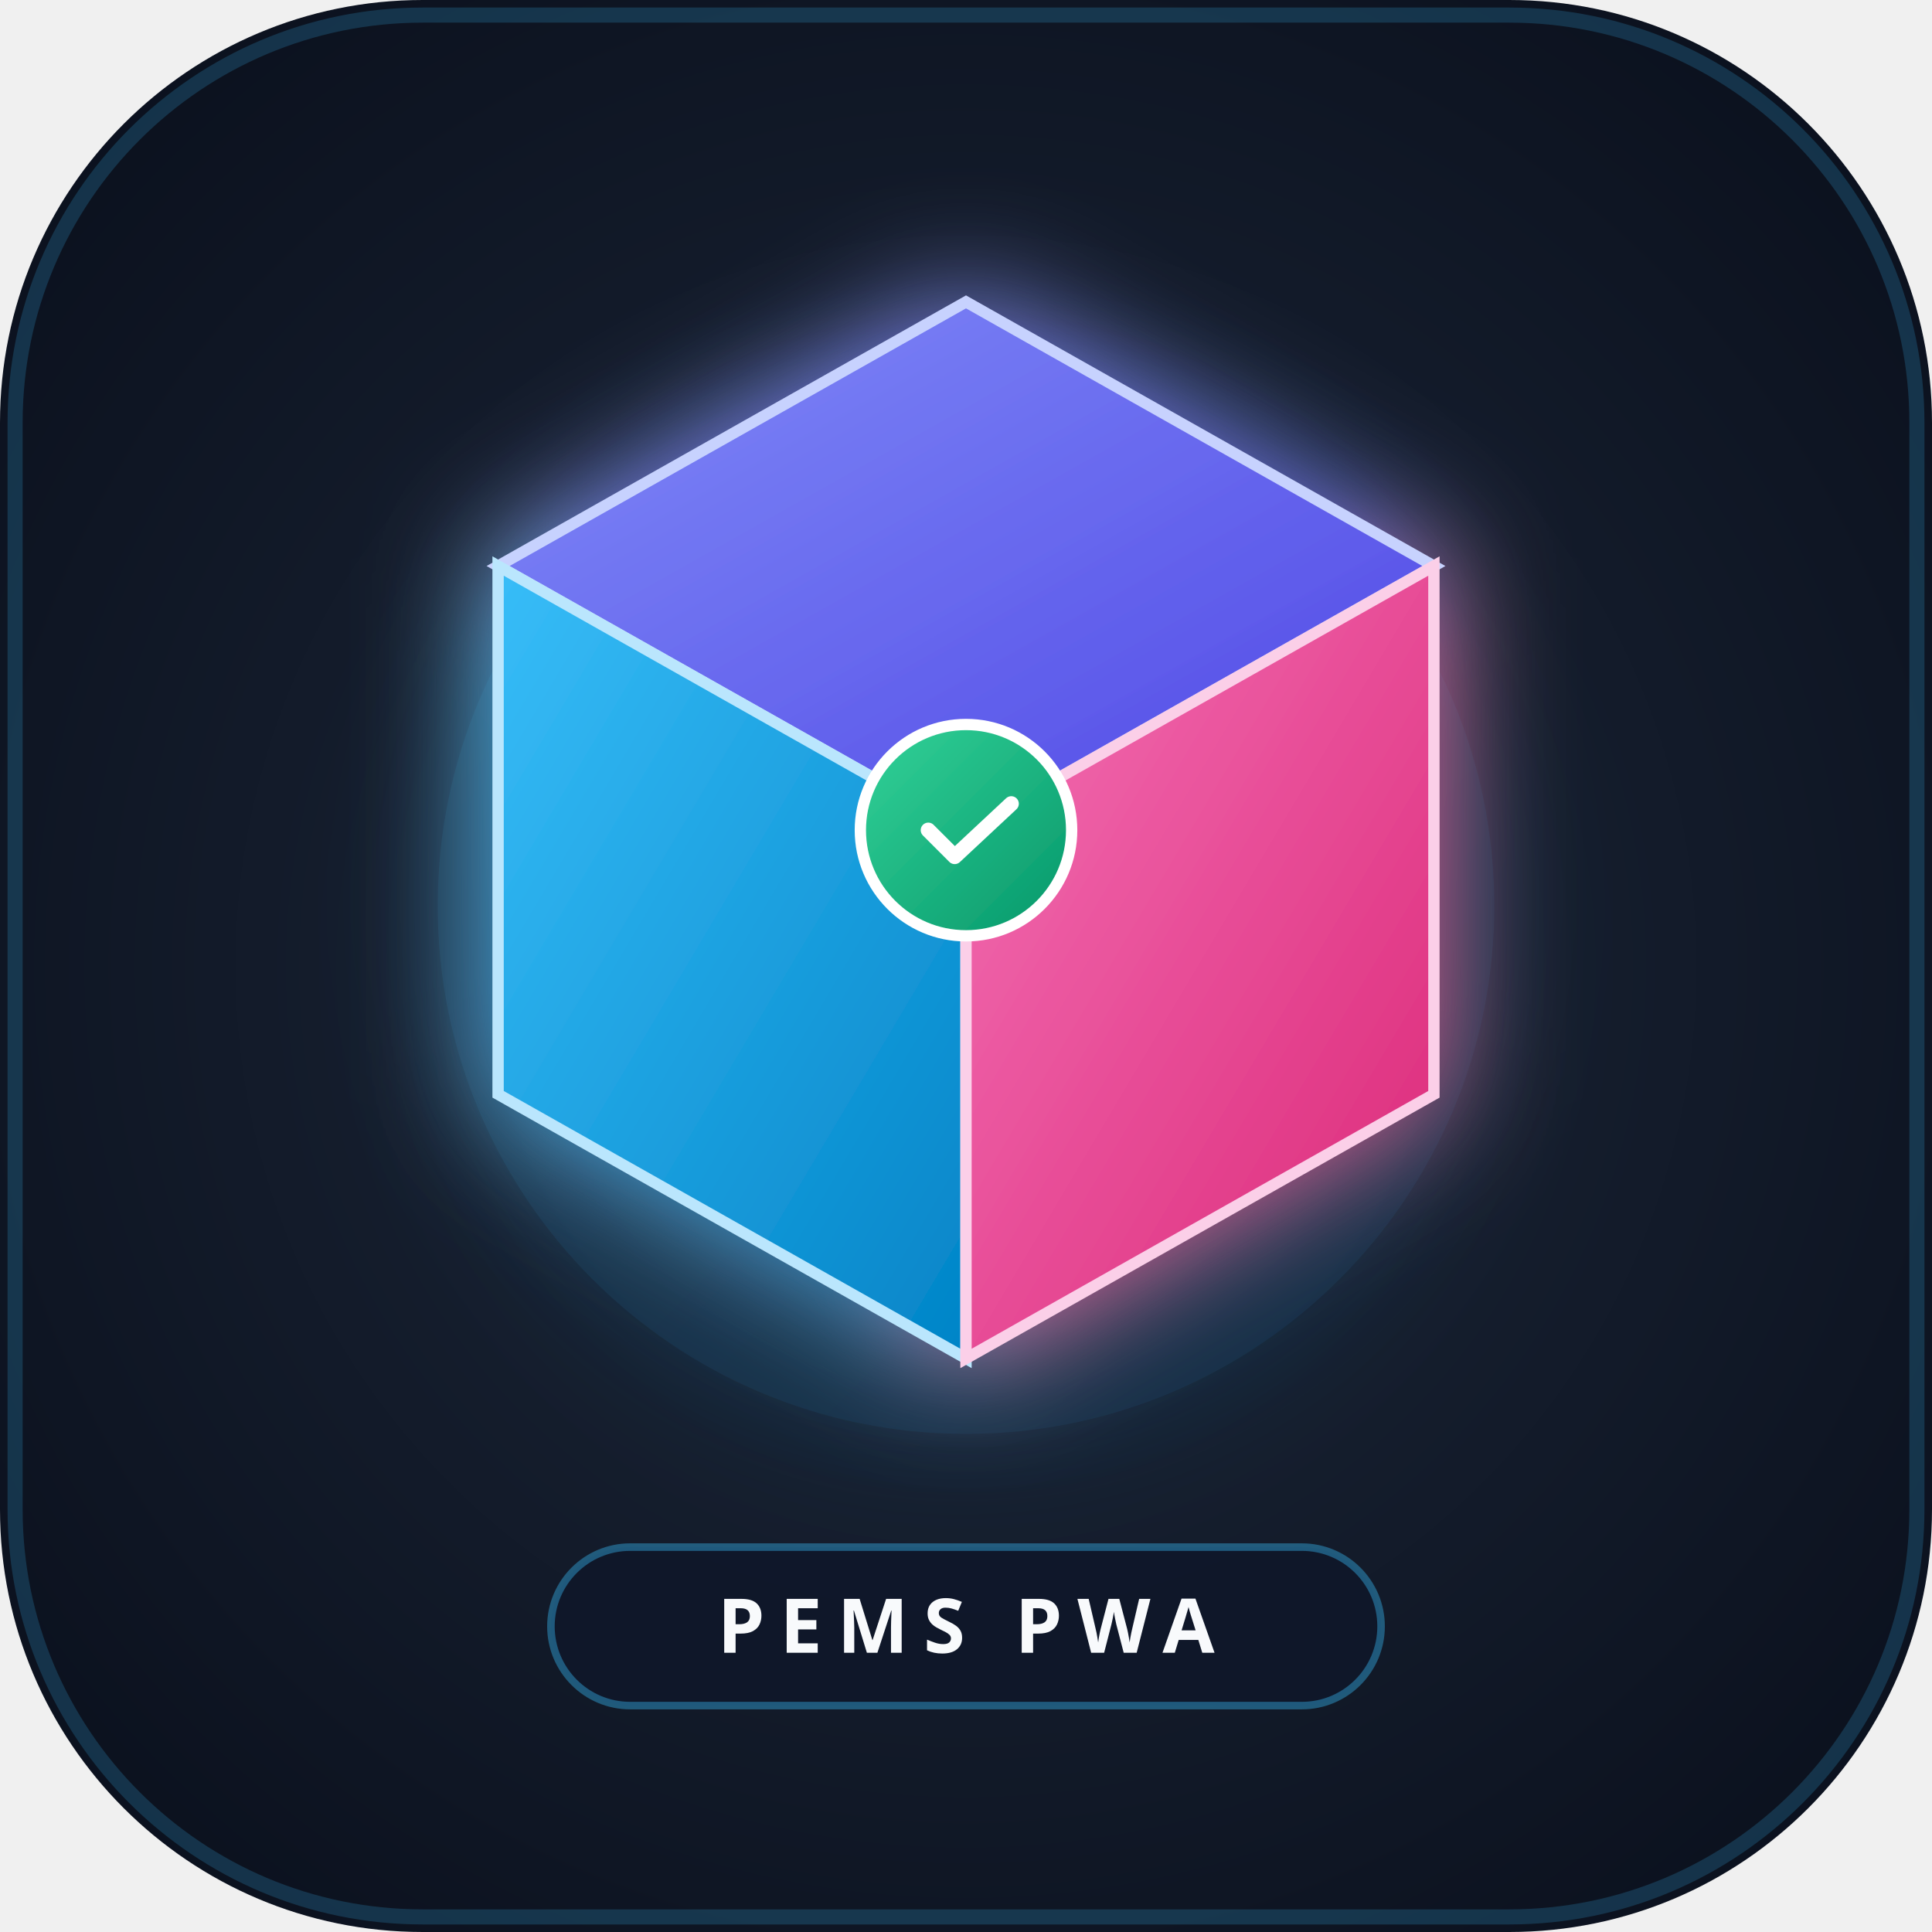
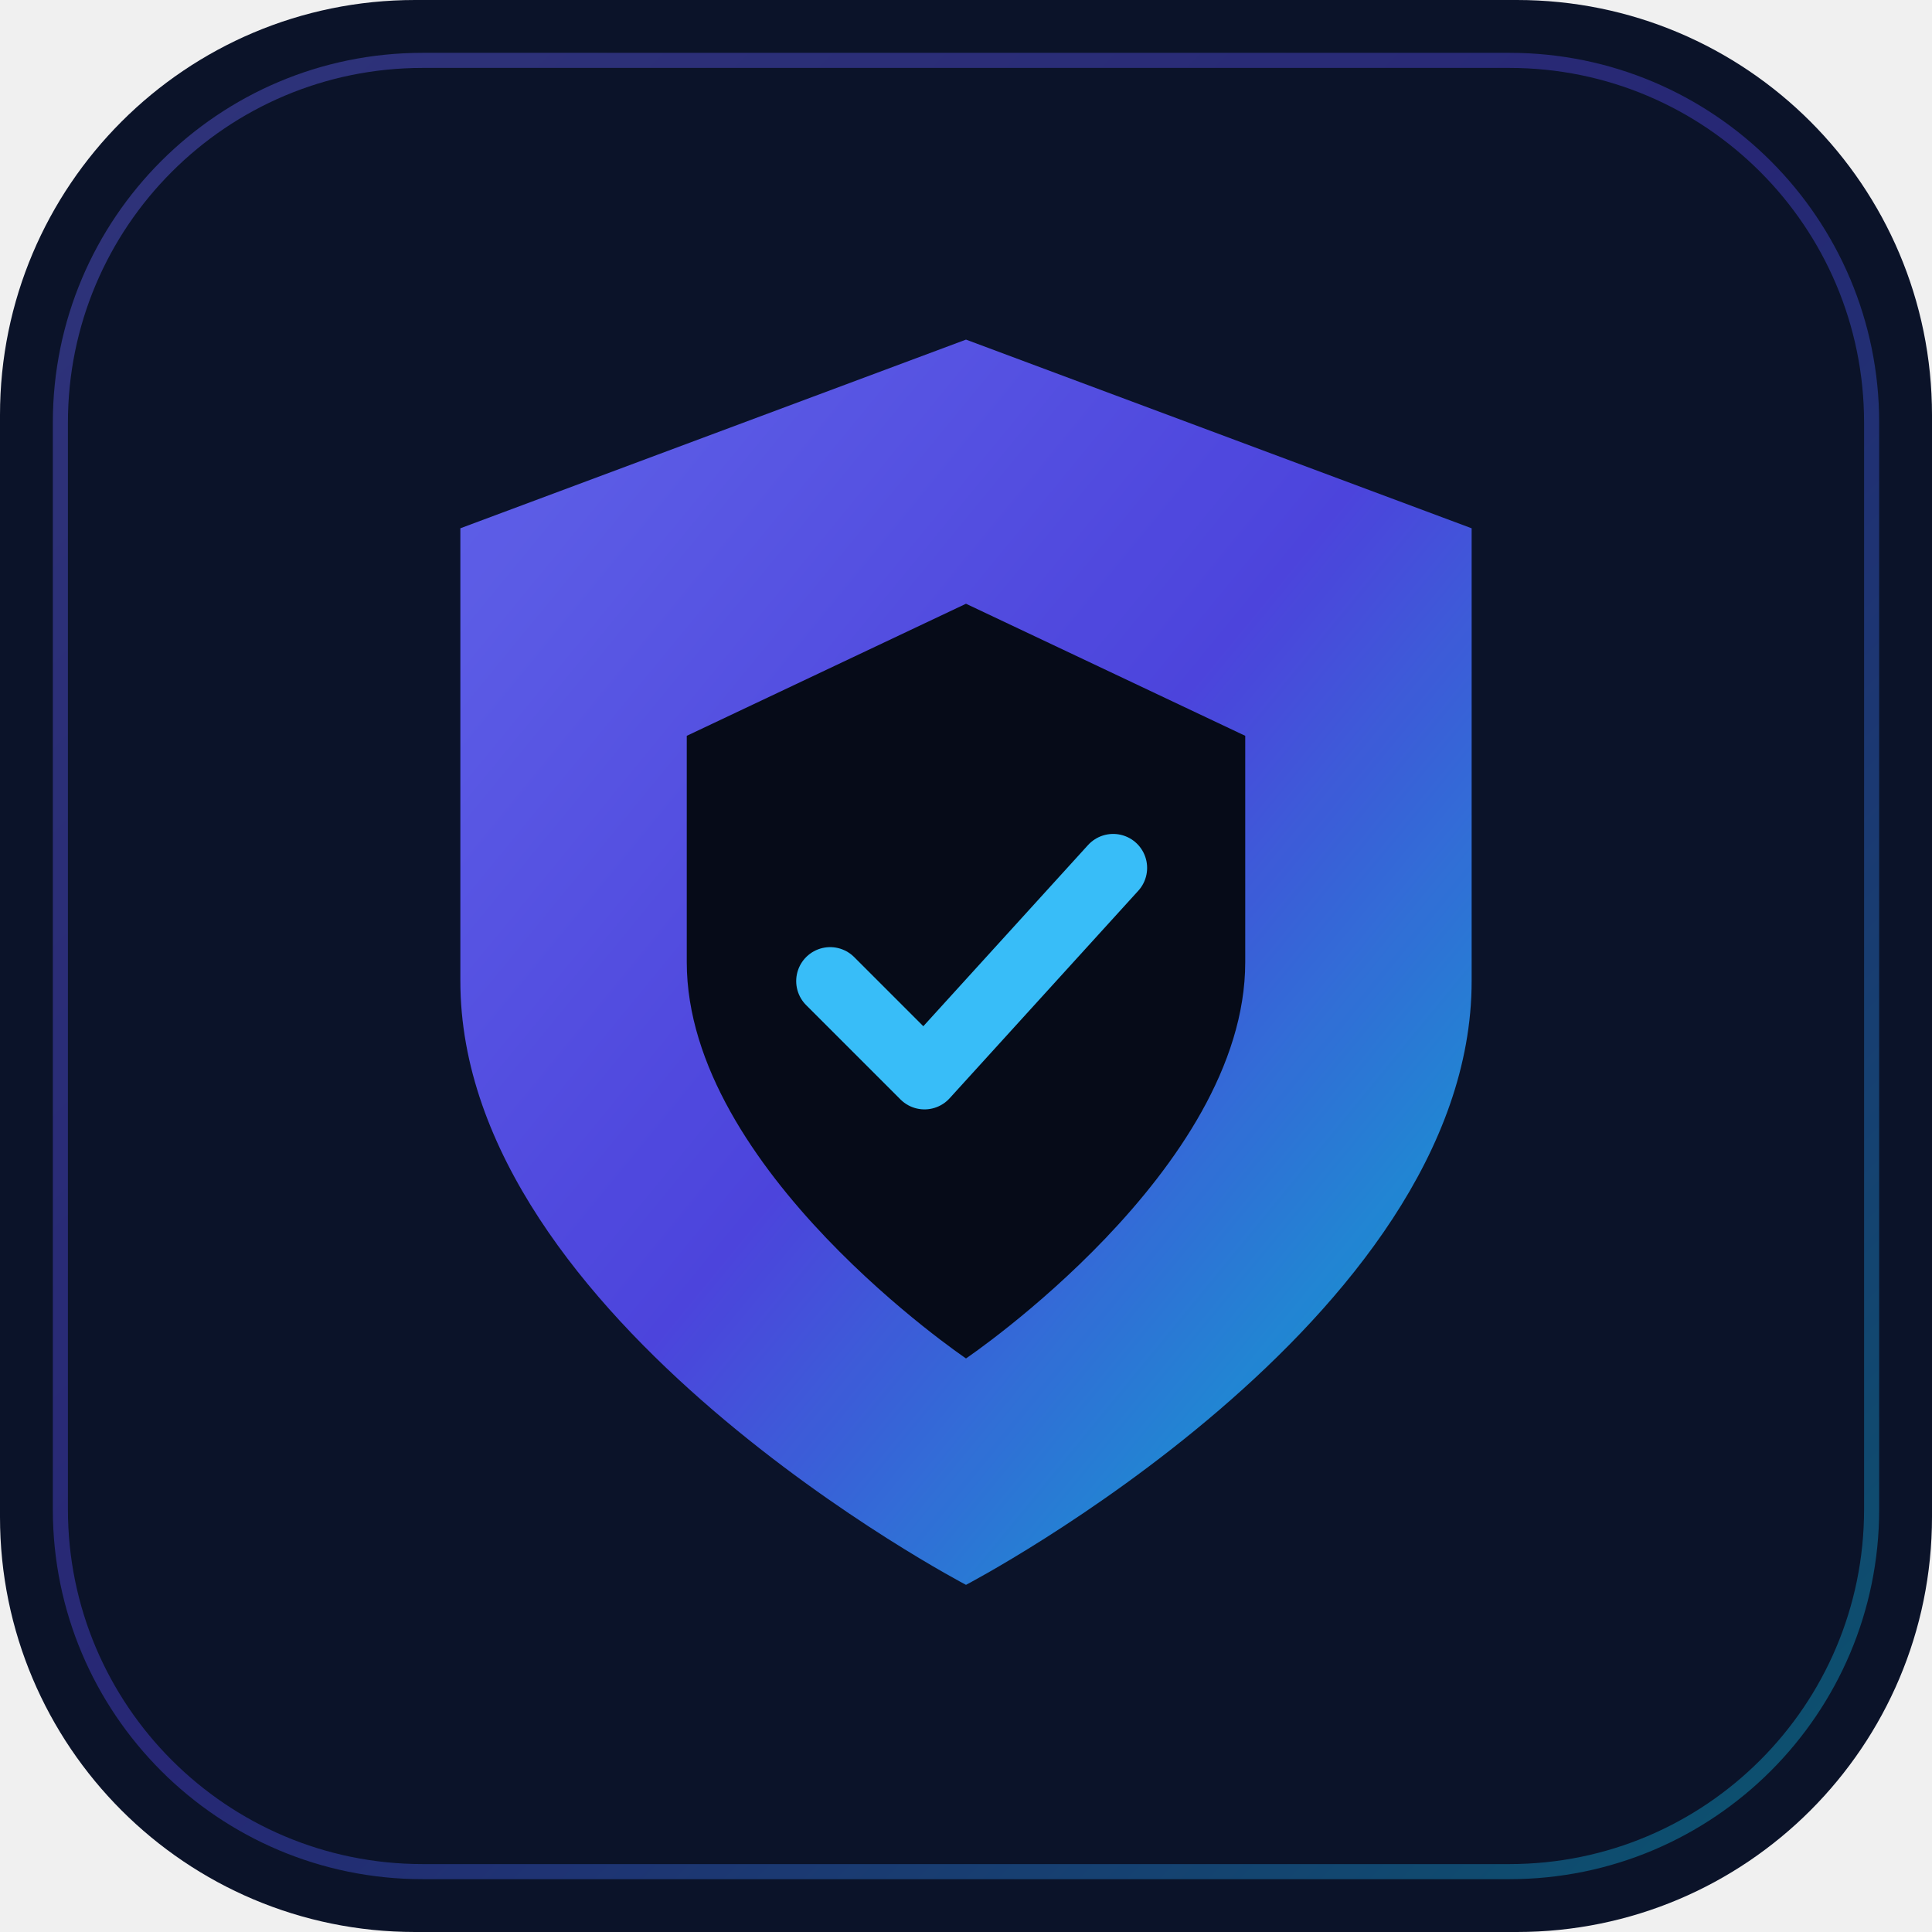
<svg xmlns="http://www.w3.org/2000/svg" viewBox="0 0 512 512" width="512" height="512">
  <defs>
-     <radialGradient id="bgG" cx="50%" cy="50%" r="75%">
-       <stop offset="0%" stop-color="#1e293b" />
-       <stop offset="100%" stop-color="#070c18" />
-     </radialGradient>
-     <linearGradient id="gIndigo" x1="0%" y1="0%" x2="100%" y2="100%">
-       <stop offset="0%" stop-color="#818cf8" />
-       <stop offset="100%" stop-color="#4f46e5" />
+     <linearGradient id="pemsGrad" x1="0%" y1="0%" x2="100%" y2="100%">
+       <stop offset="0%" stop-color="#6366f1" />
+       <stop offset="50%" stop-color="#4f46e5" />
+       <stop offset="100%" stop-color="#06b6d4" />
    </linearGradient>
-     <linearGradient id="gCyan" x1="0%" y1="0%" x2="100%" y2="100%">
-       <stop offset="0%" stop-color="#38bdf8" />
-       <stop offset="100%" stop-color="#0284c7" />
-     </linearGradient>
-     <linearGradient id="gPink" x1="0%" y1="0%" x2="100%" y2="100%">
-       <stop offset="0%" stop-color="#f472b6" />
-       <stop offset="100%" stop-color="#db2777" />
-     </linearGradient>
-     <linearGradient id="gEmerald" x1="0%" y1="0%" x2="100%" y2="100%">
-       <stop offset="0%" stop-color="#34d399" />
-       <stop offset="100%" stop-color="#059669" />
-     </linearGradient>
-     <filter id="glow" x="-20%" y="-20%" width="140%" height="140%">
-       <feGaussianBlur stdDeviation="16" result="blur" />
-       <feMerge>
-         <feMergeNode in="blur" />
-         <feMergeNode in="SourceGraphic" />
-       </feMerge>
-     </filter>
  </defs>
-   <rect width="512" height="512" rx="112" fill="url(#bgG)" />
-   <rect width="504" height="504" x="4" y="4" rx="108" fill="none" stroke="rgba(56, 189, 248, 0.2)" stroke-width="4" />
-   <circle cx="256" cy="240" r="140" fill="url(#gCyan)" opacity="0.15" filter="url(#glow)" />
-   <g filter="url(#glow)" transform="translate(0, -10)">
-     <polygon points="256,90 380,160 256,230 132,160" fill="url(#gIndigo)" stroke="#c7d2fe" stroke-width="3" />
-     <polygon points="132,160 256,230 256,370 132,300" fill="url(#gCyan)" stroke="#bae6fd" stroke-width="3" />
-     <polygon points="256,230 380,160 380,300 256,370" fill="url(#gPink)" stroke="#fbcfe8" stroke-width="3" />
-     <circle cx="256" cy="230" r="28" fill="url(#gEmerald)" stroke="#ffffff" stroke-width="3" />
-     <path d="M246,230 l7,7 l15,-14" fill="none" stroke="#ffffff" stroke-width="4" stroke-linecap="round" stroke-linejoin="round" />
-   </g>
-   <rect x="146" y="410" width="220" height="42" rx="21" fill="rgba(15, 23, 42, 0.85)" stroke="rgba(56, 189, 248, 0.4)" stroke-width="2" />
-   <text x="256" y="438" fill="#f8fafc" font-family="'Plus Jakarta Sans', system-ui, sans-serif" font-size="20" font-weight="800" letter-spacing="4" text-anchor="middle">PEMS PWA</text>
+   <rect width="512" height="512" rx="110" fill="#0b1329" />
+   <rect x="16" y="16" width="480" height="480" rx="96" fill="none" stroke="url(#pemsGrad)" stroke-width="4" opacity="0.4" />
+   <path d="M256 90 L390 140 V260 C390 350 256 420 256 420 C256 420 122 350 122 260 V140 Z" fill="url(#pemsGrad)" opacity="0.95" />
+   <path d="M256 160 L330 195 V255 C330 310 256 360 256 360 C256 360 182 310 182 255 V195 Z" fill="#060b18" />
+   <path d="M220 260 L245 285 L295 230" fill="none" stroke="#38bdf8" stroke-width="18" stroke-linecap="round" stroke-linejoin="round" />
</svg>
